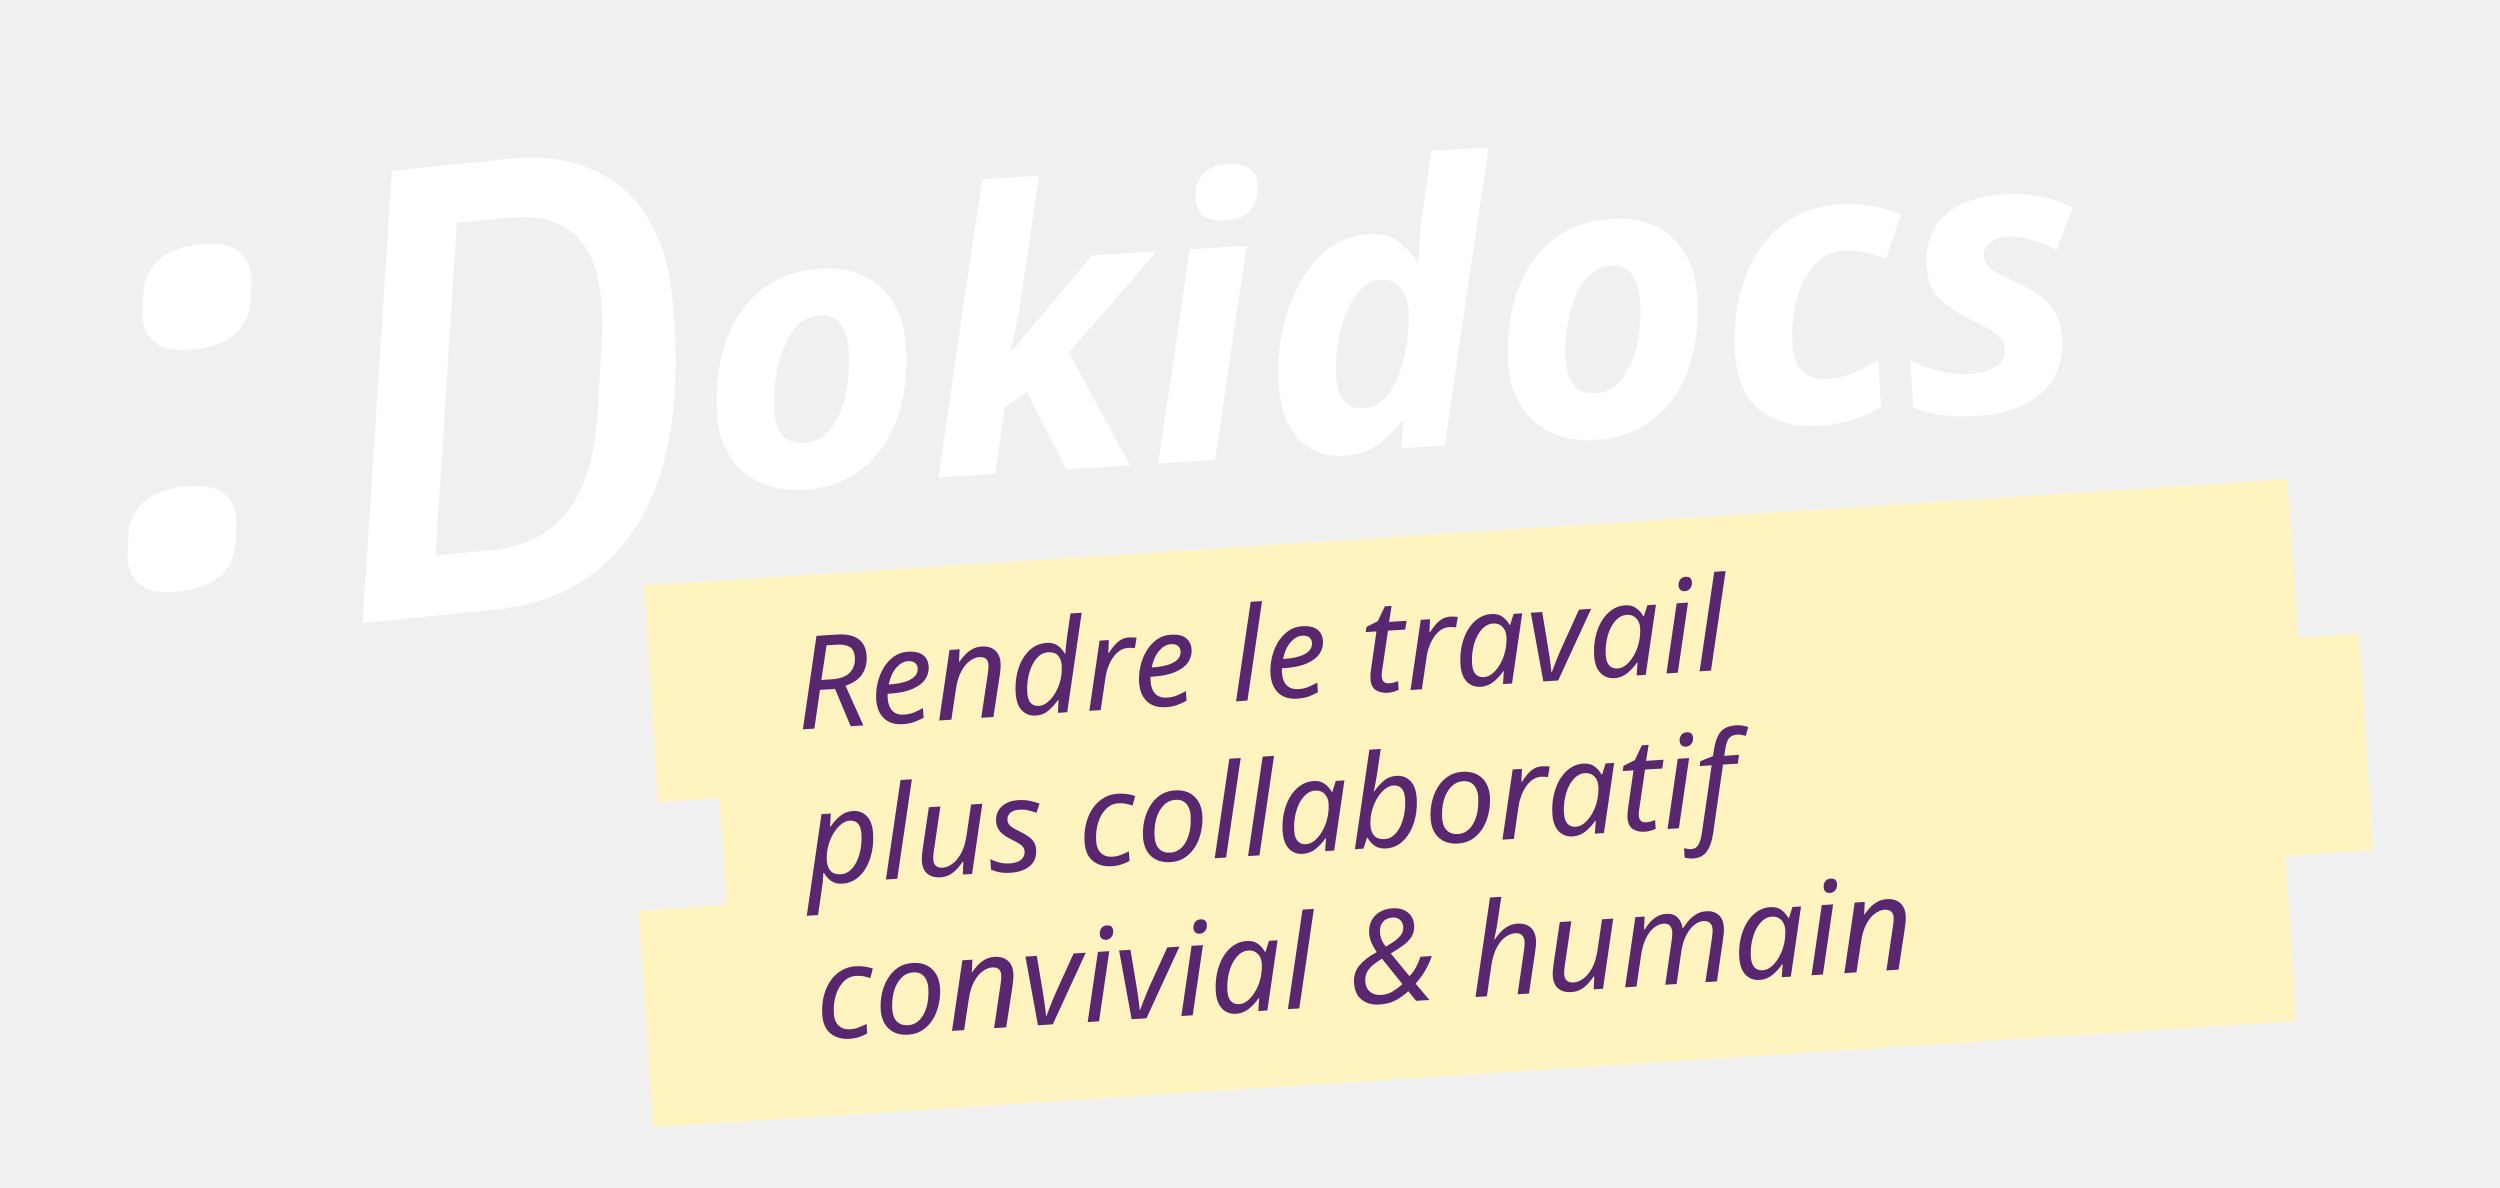
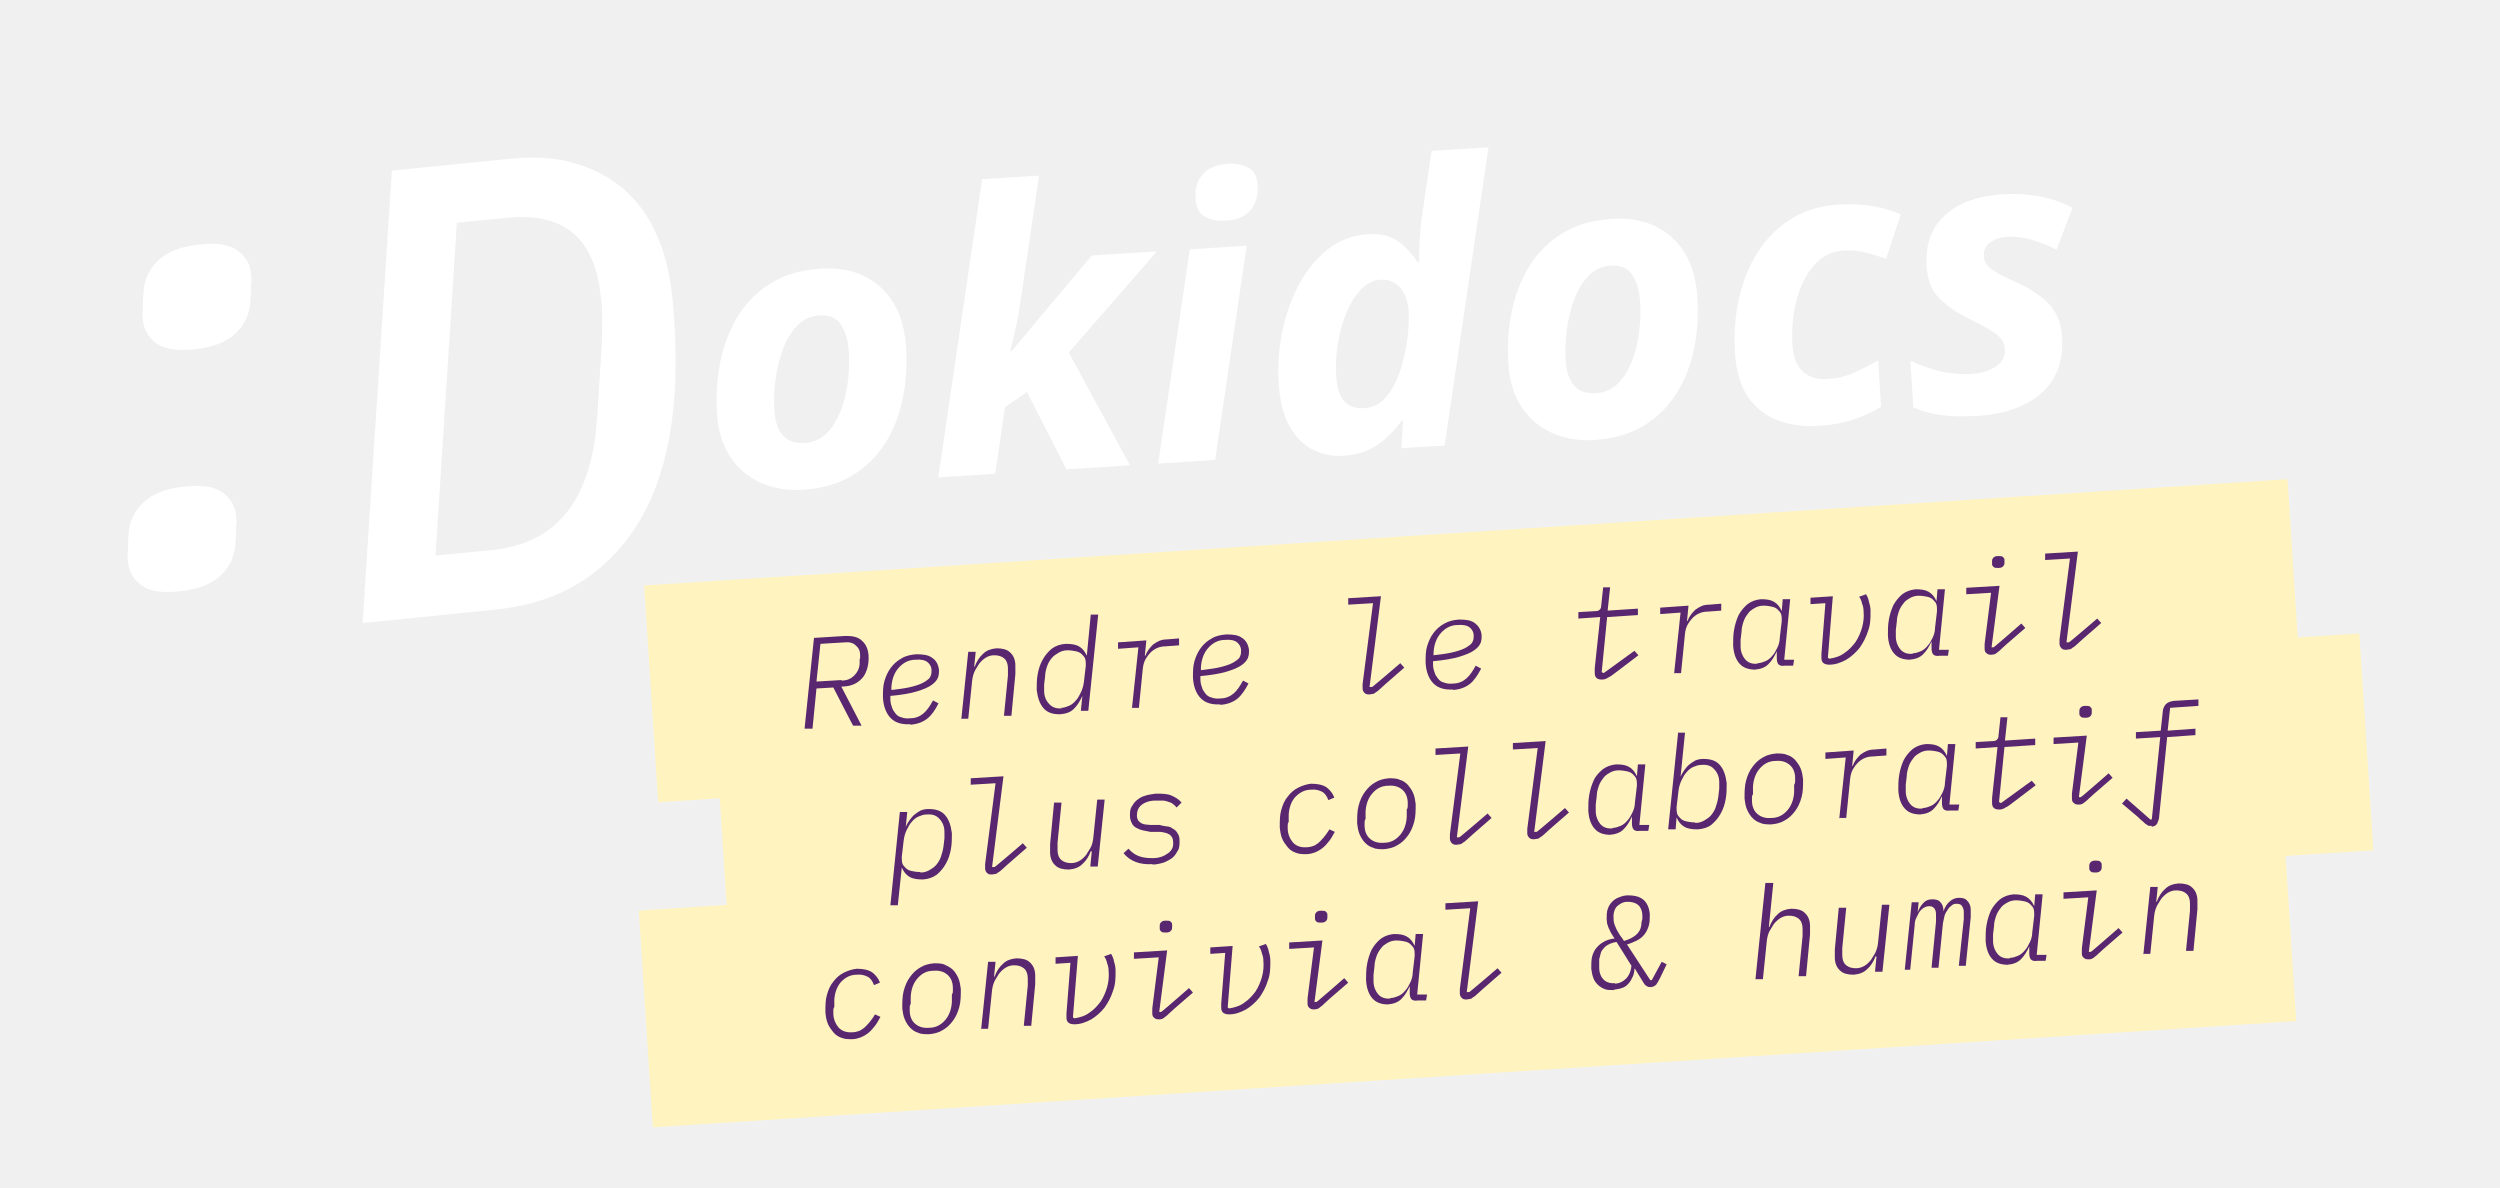
<svg xmlns="http://www.w3.org/2000/svg" id="Calque_1" version="1.1" viewBox="0 0 504 239.5">
  <defs>
    <style>
      .st0 {
        fill: #592670;
-         font-family: IBMPlexMono-LightItalic, 'IBM Plex Mono';
-         font-size: 26.1px;
-         font-weight: 300;
-       }
- 
-       .st0, .st1 {
-         font-style: italic;
      }

      .st1 {
        font-family: IBMPlexMono-SemiBoldItalic, 'IBM Plex Mono';
        font-size: 78.2px;
+         font-style: italic;
        font-weight: 600;
      }

      .st1, .st2 {
        fill: #fff;
      }

      .st3 {
        fill: #fff4c0;
      }
    </style>
  </defs>
  <rect class="st3" x="130.9" y="107.4" width="332" height="43.8" transform="translate(-7.7 19.3) rotate(-3.7)" />
  <rect class="st3" x="145.3" y="138.5" width="332" height="43.8" transform="translate(-9.6 20.3) rotate(-3.7)" />
  <rect class="st3" x="129.8" y="172.9" width="332" height="43.8" transform="translate(-11.9 19.4) rotate(-3.7)" />
-   <g>
-     <path class="st2" d="M36.3,119.2c-3.6.4-6.2,0-7.8-1.2-1.6-1.2-2.5-2.7-2.7-4.7s0-1.4,0-2.2c0-.8,0-1.8.1-3,.1-2.8,1.1-5,3-6.8s4.6-2.8,8.2-3.2,6.2,0,7.8,1.2c1.6,1.2,2.5,2.7,2.7,4.7s0,1.4,0,2.2c0,.8,0,1.8-.1,3-.1,2.8-1.1,5-3,6.8s-4.6,2.8-8.2,3.2ZM39.3,70.4c-3.6.4-6.2,0-7.8-1.2-1.6-1.2-2.5-2.7-2.7-4.7s0-1.4,0-2.2c0-.8,0-1.8.1-3,.1-2.8,1.1-5,3-6.8s4.6-2.8,8.2-3.2,6.2,0,7.8,1.2c1.6,1.2,2.5,2.7,2.7,4.7s0,1.4,0,2.2c0,.8,0,1.8-.1,3-.1,2.8-1.1,5-3,6.8s-4.6,2.8-8.2,3.2Z" />
-     <path class="st2" d="M79,34.4l23.9-2.4c4.8-.5,9.1-.2,12.9.9,3.8,1.1,7.1,2.8,9.9,5.2,2.8,2.4,5,5.4,6.6,9.1,1.7,3.6,2.7,7.8,3.2,12.4,2,19.5-.2,34.6-6.5,45.3-6.4,10.7-16.1,16.7-29.2,18l-26.7,2.7,5.9-91.1ZM99.2,110.9c6.7-.7,11.7-3.3,15.2-7.8,3.5-4.5,5.5-10.9,6-19.2l.9-14.2c.1-1.6.1-3.2.1-5,0-1.8,0-3.5-.3-5-1.2-11.7-7.4-16.9-18.7-15.8l-10.3,1-4.3,67.1,11.3-1.1Z" />
-   </g>
+   <path class="st2" d="M36.3,119.2c-3.6.4-6.2,0-7.8-1.2-1.6-1.2-2.5-2.7-2.7-4.7s0-1.4,0-2.2c0-.8,0-1.8.1-3,.1-2.8,1.1-5,3-6.8s4.6-2.8,8.2-3.2,6.2,0,7.8,1.2c1.6,1.2,2.5,2.7,2.7,4.7s0,1.4,0,2.2c0,.8,0,1.8-.1,3-.1,2.8-1.1,5-3,6.8s-4.6,2.8-8.2,3.2ZM39.3,70.4c-3.6.4-6.2,0-7.8-1.2-1.6-1.2-2.5-2.7-2.7-4.7s0-1.4,0-2.2c0-.8,0-1.8.1-3,.1-2.8,1.1-5,3-6.8s4.6-2.8,8.2-3.2,6.2,0,7.8,1.2c1.6,1.2,2.5,2.7,2.7,4.7s0,1.4,0,2.2c0,.8,0,1.8-.1,3-.1,2.8-1.1,5-3,6.8s-4.6,2.8-8.2,3.2Z" />
+   <path class="st2" d="M79,34.4l23.9-2.4c4.8-.5,9.1-.2,12.9.9,3.8,1.1,7.1,2.8,9.9,5.2,2.8,2.4,5,5.4,6.6,9.1,1.7,3.6,2.7,7.8,3.2,12.4,2,19.5-.2,34.6-6.5,45.3-6.4,10.7-16.1,16.7-29.2,18l-26.7,2.7,5.9-91.1ZM99.2,110.9c6.7-.7,11.7-3.3,15.2-7.8,3.5-4.5,5.5-10.9,6-19.2l.9-14.2c.1-1.6.1-3.2.1-5,0-1.8,0-3.5-.3-5-1.2-11.7-7.4-16.9-18.7-15.8l-10.3,1-4.3,67.1,11.3-1.1Z" />
  <text class="st1" transform="translate(142.1 99.2) rotate(-3.6)">
    <tspan x="0" y="0">okidocs</tspan>
  </text>
-   <text class="st0" transform="translate(160.8 147.1) rotate(-3.7)">
-     <tspan x="0" y="0">Rendre le travail </tspan>
-     <tspan x="0" y="31.3">plus collaboratif</tspan>
-     <tspan x="0" y="62.6">convivial &amp; humain</tspan>
-   </text>
+   <g>
+     <path class="st0" d="M163.7,146.9h-1.5c0,0,1.9-18.3,1.9-18.3l6.4-.4c1.4,0,2.5.2,3.3,1,.8.7,1.2,1.7,1.3,2.9.1,1.8-.3,3.3-1.1,4.4-.9,1.1-2.1,1.8-3.9,1.9h-.5s4.1,7.9,4.1,7.9h-1.7c0,.1-4-7.7-4-7.7l-3.4.2-.8,8.1ZM169.7,137.2c1.1,0,1.9-.4,2.5-1,.6-.6,1-1.3,1.1-2.3v-1c.1-.1.1-.3.1-.4,0-.1,0-.3,0-.5,0-.8-.3-1.4-.9-1.9-.5-.5-1.3-.7-2.2-.6l-4.9.3-.8,7.6,5-.3Z" />
+     <path class="st0" d="M183.5,146c-1.7.1-3-.3-3.9-1.2-.9-.9-1.5-2.3-1.6-4.2,0-1.2,0-2.3.3-3.3.3-1,.7-1.9,1.3-2.7.6-.8,1.3-1.4,2.2-1.9.8-.5,1.8-.7,2.9-.8,1.3,0,2.4.1,3.2.7.8.5,1.3,1.4,1.4,2.5,0,.5,0,.9-.2,1.5-.2.5-.6,1-1.3,1.5-.7.5-1.7.9-3,1.3-1.3.4-3.1.7-5.3.9,0,.1,0,.3,0,.4,0,.1,0,.2,0,.2,0,.6.1,1.1.3,1.6.1.5.4.9.7,1.3.3.4.7.7,1.2.8.5.2,1.1.3,1.9.2,1,0,1.9-.4,2.6-1,.7-.6,1.3-1.5,1.9-2.6l1.1.6c-.7,1.4-1.4,2.4-2.3,3.1-.9.7-2,1.1-3.4,1.2ZM184.6,133c-1.4,0-2.5.6-3.4,1.6-.9,1-1.4,2.3-1.5,4v.5c1.8-.2,3.2-.4,4.3-.7,1.1-.3,1.9-.6,2.5-1,.6-.4,1-.7,1.1-1.1.2-.4.2-.8.2-1.2,0-.6-.3-1.2-.8-1.6-.5-.4-1.3-.6-2.4-.5Z" />
+     <path class="st0" d="M193.8,145l1.4-13.6h1.5c0,0-.3,3-.3,3h.1c.4-1.1,1-2,1.7-2.6.7-.7,1.6-1,2.7-1.1,1.1,0,2.1.2,2.7.8.7.6,1.1,1.5,1.1,2.7,0,.2,0,.5,0,.8,0,.3,0,.6,0,.9l-.8,8.4h-1.5c0,0,.8-8.1.8-8.1,0-.3,0-.6,0-.8,0-.3,0-.5,0-.7,0-.9-.3-1.6-.8-2-.5-.4-1.1-.6-2-.6-1.2,0-2.2.7-3,1.7-.2.3-.5.8-.8,1.3-.3.6-.5,1.2-.6,2l-.8,7.8h-1.5Z" />
+     <path class="st0" d="M218.2,140.3h0c-.5,1.1-1,1.9-1.7,2.6s-1.6,1-2.8,1.1c-1.4,0-2.5-.3-3.3-1.2-.8-.9-1.2-2.1-1.4-3.7,0-1.1,0-2.1.2-3.2.2-1.1.5-2,1-2.9.5-.9,1.1-1.6,1.8-2.2.8-.6,1.7-.9,2.8-1,1.1,0,2,.1,2.7.5.7.4,1.2,1,1.6,1.9h0s.8-8.3.8-8.3h1.5c0,0-2,19.4-2,19.4h-1.5c0,0,.3-3,.3-3ZM213.9,142.7c.6,0,1.1-.2,1.6-.4.5-.2,1-.6,1.4-1.1.4-.4.7-1,1-1.6.3-.6.5-1.3.6-2l.4-3.4c0-.5,0-.9-.1-1.3-.1-.4-.4-.7-.7-1-.3-.3-.7-.5-1.2-.6-.5-.1-1-.2-1.7-.2-.7,0-1.3.2-1.8.5-.5.3-1,.6-1.4,1.1-.4.5-.7,1-.9,1.6-.2.6-.4,1.3-.4,2l-.2,1.7c0,.2,0,.5,0,.7,0,.2,0,.4,0,.6,0,1.1.4,2,1,2.6.6.7,1.4,1,2.6.9Z" />
+     <path class="st0" d="M228.2,142.8l1.3-12.3-4.1.3v-1.3c.1,0,5.7-.4,5.7-.4l-.3,3.1h.1c.2-.5.4-.9.7-1.3.3-.4.6-.7.9-1,.4-.3.8-.5,1.2-.7.5-.2,1-.3,1.6-.3l2.4-.2v1.4c-.1,0-2.7.2-2.7.2-1.3,0-2.3.5-3.1,1.3-.3.3-.6.7-.9,1.2-.3.5-.5,1.1-.6,1.9l-.8,8h-1.5Z" />
+     <path class="st0" d="M246,142c-1.7.1-3-.3-3.9-1.2-.9-.9-1.5-2.3-1.6-4.2,0-1.2,0-2.3.3-3.3.3-1,.7-1.9,1.3-2.7.6-.8,1.3-1.4,2.2-1.9.8-.5,1.8-.7,2.9-.8,1.3,0,2.4.1,3.2.7.8.5,1.3,1.4,1.4,2.5,0,.5,0,.9-.2,1.5-.2.5-.6,1-1.3,1.5-.7.5-1.7.9-3,1.3-1.3.4-3.1.7-5.3.9,0,.1,0,.3,0,.4,0,.1,0,.2,0,.2,0,.6.1,1.1.3,1.6.1.5.4.9.7,1.3.3.4.7.7,1.2.8.5.2,1.1.3,1.9.2,1,0,1.9-.4,2.6-1,.7-.6,1.3-1.5,1.9-2.6l1.1.6c-.7,1.3-1.4,2.4-2.3,3.1-.9.7-2,1.1-3.4,1.2ZM247,129c-1.4,0-2.5.6-3.4,1.6-.9,1-1.4,2.3-1.5,4v.5c1.8-.2,3.2-.4,4.3-.7,1.1-.3,1.9-.6,2.5-1,.6-.4,1-.7,1.1-1.1.2-.4.2-.8.2-1.2,0-.6-.3-1.2-.8-1.6-.5-.4-1.3-.6-2.4-.5Z" />
+     <path class="st0" d="M276.2,140c-.5,0-.8,0-1.1-.3-.2-.2-.4-.5-.4-.9,0-.2,0-.5,0-.9l2.1-16.3-5,.3v-1.3c.1,0,6.6-.4,6.6-.4l-2.3,18.3h.5c0,.1,5.7-4.8,5.7-4.8l.8.9-3.9,3.4c-.4.4-.8.7-1.1,1-.3.3-.6.5-.8.6-.2.2-.4.3-.6.3-.2,0-.4.1-.6.1Z" />
+     <path class="st0" d="M292.9,139c-1.7.1-3-.3-3.9-1.2-.9-.9-1.5-2.3-1.6-4.2,0-1.2,0-2.3.3-3.3.3-1,.7-1.9,1.3-2.7.6-.8,1.3-1.4,2.2-1.9s1.8-.7,2.9-.8c1.3,0,2.4.1,3.2.7s1.3,1.4,1.4,2.5c0,.5,0,.9-.2,1.5-.2.5-.6,1-1.3,1.5-.7.5-1.7.9-3,1.3-1.3.4-3.1.7-5.3.9,0,.1,0,.3,0,.4,0,.1,0,.2,0,.2,0,.6.1,1.1.3,1.6.1.5.4.9.7,1.3.3.4.7.7,1.2.8.5.2,1.1.3,1.9.2,1,0,1.9-.4,2.6-1,.7-.6,1.3-1.5,1.9-2.6l1.1.6c-.7,1.3-1.4,2.4-2.3,3.1-.9.7-2,1.1-3.4,1.2ZM293.9,126c-1.4,0-2.5.6-3.4,1.6-.9,1-1.4,2.3-1.5,4v.5c1.8-.2,3.2-.4,4.3-.7,1.1-.3,1.9-.6,2.5-1,.6-.4,1-.7,1.1-1.1.2-.4.2-.8.2-1.2,0-.6-.3-1.2-.8-1.6-.5-.4-1.3-.6-2.4-.5Z" />
+     <path class="st0" d="M322.9,137c-.9,0-1.4-.4-1.4-1.3,0-.2,0-.6,0-1l1.1-10.3-4.4.3v-1.3c.1,0,3.5-.2,3.5-.2.4,0,.6-.1.8-.3.2-.2.3-.4.3-.8l.4-3.7h1.4c0,0-.5,4.7-.5,4.7l6.1-.4v1.3c-.1,0-6.2.4-6.2.4l-1.1,11.1.4.2,6.2-4.5.8.9-4.2,3.2c-.8.6-1.4,1.1-1.9,1.3-.4.3-.9.4-1.2.4Z" />
+     <path class="st0" d="M337.5,135.8l1.3-12.3-4.1.3v-1.3c.1,0,5.7-.4,5.7-.4l-.3,3.1h.1c.2-.5.4-.9.7-1.3.3-.4.6-.7.9-1,.4-.3.8-.5,1.2-.7s1-.3,1.6-.3l2.4-.2v1.4c-.1,0-2.7.2-2.7.2-1.3,0-2.3.5-3.1,1.3-.3.3-.6.7-.9,1.2-.3.5-.5,1.1-.6,1.9l-.8,8h-1.5Z" />
+     <path class="st0" d="M354,135c-1.4,0-2.5-.3-3.3-1.2-.8-.9-1.2-2.1-1.3-3.7,0-1.1,0-2.1.2-3.2.2-1.1.5-2,.9-2.9.5-.9,1.1-1.6,1.8-2.2.8-.6,1.7-.9,2.7-1,1.1,0,1.9.1,2.6.5.7.4,1.2,1,1.6,1.9h0s.2-2.4.2-2.4h1.5c0,0-1.2,12.2-1.2,12.2h2c0-.1-.2,1.2-.2,1.2h-1.7c-.6.1-1,0-1.3-.3-.2-.3-.3-.7-.3-1.2v-1.4c.1,0,0,0,0,0-.5,1.1-1,1.9-1.7,2.6s-1.6,1-2.8,1.1ZM354.3,133.7c.6,0,1.1-.2,1.6-.4.5-.2,1-.6,1.4-1.1.4-.4.7-1,1-1.6.3-.6.5-1.3.5-2l.4-3.4c0-.5,0-.9-.1-1.3-.1-.4-.4-.7-.7-1-.3-.3-.7-.5-1.2-.6-.5-.1-1-.2-1.7-.2-.7,0-1.3.2-1.8.5-.5.3-1,.6-1.3,1.1-.4.5-.7,1-.9,1.6-.2.6-.4,1.3-.4,2l-.2,1.7c0,.2,0,.5,0,.7,0,.2,0,.4,0,.6,0,1.1.4,2,.9,2.6.6.7,1.4,1,2.5.9Z" />
+     <path class="st0" d="M369.5,120.2l-1,12.4.3.2c1.2-.2,2.2-.5,3.1-1.2.9-.6,1.6-1.4,2.2-2.2.6-.9,1-1.9,1.3-2.9.3-1.1.4-2.2.3-3.2,0-.6-.1-1.1-.3-1.6-.1-.5-.3-1-.6-1.4l1.4-.5c.3.5.5,1,.6,1.6.2.6.3,1.2.3,1.8,0,1.4,0,2.7-.5,4-.4,1.3-1,2.4-1.7,3.4-.8,1-1.7,1.8-2.7,2.4-1.1.6-2.2,1-3.4,1-1,0-1.6-.4-1.6-1.3,0-.1,0-.2,0-.4,0-.1,0-.3,0-.5l.8-10.2-3,.2v-1.3c.1,0,4.6-.3,4.6-.3Z" />
+     <path class="st0" d="M385.2,133c-1.4,0-2.5-.3-3.3-1.2-.8-.9-1.2-2.1-1.3-3.7,0-1.1,0-2.1.2-3.2.2-1.1.5-2,.9-2.9.5-.9,1.1-1.6,1.8-2.2.8-.6,1.7-.9,2.7-1,1.1,0,1.9.1,2.6.5.7.4,1.2,1,1.6,1.9h0s.2-2.4.2-2.4h1.5c0,0-1.2,12.2-1.2,12.2h2c0-.1-.2,1.2-.2,1.2h-1.7c-.6.1-1,0-1.3-.3-.2-.3-.3-.7-.3-1.2v-1.4c.1,0,0,0,0,0-.5,1.1-1,1.9-1.7,2.6s-1.6,1-2.8,1.1ZM385.6,131.7c.6,0,1.1-.2,1.6-.4.5-.2,1-.6,1.4-1.1.4-.4.7-1,1-1.6.3-.6.5-1.3.5-2l.4-3.4c0-.5,0-.9-.1-1.3-.1-.4-.4-.7-.7-1-.3-.3-.7-.5-1.2-.6-.5-.1-1-.2-1.7-.2-.7,0-1.3.2-1.8.5-.5.3-1,.6-1.3,1.1-.4.5-.7,1-.9,1.6-.2.6-.4,1.3-.4,2l-.2,1.7c0,.2,0,.5,0,.7,0,.2,0,.4,0,.6,0,1.1.4,2,.9,2.6.6.7,1.4,1,2.5.9Z" />
+     <path class="st0" d="M401.6,132c-.5,0-.8,0-1.1-.3-.3-.2-.4-.5-.4-.9,0-.1,0-.3,0-.4s0-.3,0-.6l1.3-10.3-5,.3v-1.3c.1,0,6.7-.4,6.7-.4l-1.6,12.4h.4c0,.1,5.6-4.8,5.6-4.8l.8.9-3.7,3.2c-.4.4-.8.7-1.1,1-.3.3-.5.5-.8.7-.2.2-.4.3-.6.4-.2,0-.4.1-.6.1ZM402.9,114.5c-.5,0-.8,0-1-.2-.2-.2-.3-.3-.3-.6,0,0,0-.2,0-.3,0-.1,0-.2,0-.3,0-.3.1-.5.3-.7.2-.2.5-.3.9-.3.5,0,.8,0,1,.2.2.2.3.3.3.6,0,0,0,.2,0,.3,0,.1,0,.2,0,.3,0,.3-.1.5-.3.7-.2.2-.5.3-.9.3Z" />
+     <path class="st0" d="M416.7,131c-.5,0-.8,0-1.1-.3-.2-.2-.4-.5-.4-.9,0-.2,0-.5,0-.9l2.1-16.3-5,.3v-1.3c.1,0,6.6-.4,6.6-.4l-2.3,18.3h.5c0,.1,5.7-4.8,5.7-4.8l.8.9-3.9,3.4c-.4.4-.8.7-1.1,1-.3.3-.6.5-.8.6-.2.2-.4.3-.6.3-.2,0-.4.1-.6.1Z" />
+     <path class="st0" d="M181.4,163.7h1.5c0,0-.3,3-.3,3h0c.2-.5.5-1,.8-1.4s.6-.8,1-1.1c.4-.3.8-.6,1.2-.8.5-.2,1-.3,1.6-.3,1.4,0,2.5.3,3.3,1.2.8.9,1.2,2.1,1.4,3.7,0,1.1,0,2.1-.2,3.2-.2,1.1-.5,2-1,2.9-.5.9-1.1,1.6-1.8,2.2-.8.6-1.7.9-2.8,1-1.1,0-2-.1-2.7-.5-.7-.4-1.2-1-1.6-1.9h0s-.8,7.6-.8,7.6h-1.5c0,0,1.9-18.7,1.9-18.7ZM185.6,175.9c.7,0,1.3-.2,1.8-.5s1-.6,1.4-1.1c.4-.5.7-1,.9-1.6.2-.6.4-1.3.5-2l.2-1.7c0-.2,0-.5,0-.7,0-.2,0-.4,0-.6,0-1.1-.4-2-1-2.6-.6-.7-1.4-1-2.6-.9-.6,0-1.1.2-1.6.4-.5.2-1,.6-1.4,1.1-.4.4-.7,1-1,1.6-.3.6-.5,1.3-.6,2l-.4,3.4c0,.5,0,.9.1,1.3.1.4.4.7.7,1,.3.3.7.5,1.2.6.5.1,1,.2,1.7.2Z" />
+     <path class="st0" d="M200.1,176.3c-.5,0-.8,0-1.1-.3-.2-.2-.4-.5-.4-.9,0-.2,0-.5,0-.9l2.1-16.3-5,.3v-1.3c.1,0,6.6-.4,6.6-.4l-2.3,18.3h.5c0,.1,5.7-4.8,5.7-4.8l.8.9-3.9,3.4c-.4.4-.8.7-1.1,1-.3.3-.6.5-.8.6-.2.2-.4.3-.6.3-.2,0-.4.1-.6.1Z" />
+     <path class="st0" d="M220,171.6h-.1c-.4,1.1-1,2-1.7,2.6-.7.7-1.6,1-2.7,1.1-1.1,0-2.1-.2-2.7-.8-.7-.6-1.1-1.5-1.1-2.7,0-.5,0-1.1,0-1.6l.8-8.4h1.5c0,0-.8,8.1-.8,8.1,0,.3,0,.6,0,.8,0,.3,0,.5,0,.7,0,.9.3,1.6.8,2s1.1.6,2,.6c.6,0,1.2-.2,1.7-.5.5-.3.9-.7,1.3-1.2.2-.3.5-.8.8-1.3.3-.5.5-1.2.6-2l.8-7.8h1.5c0,0-1.4,13.5-1.4,13.5h-1.5c0,0,.3-3,.3-3Z" />
+     <path class="st0" d="M232.4,174.2c-2.6.2-4.6-.6-5.9-2.2l1-.9c.6.7,1.3,1.2,2.1,1.5.8.3,1.7.4,2.8.4,1.3,0,2.3-.4,3.1-1s1.1-1.3,1-2.3c0-.7-.3-1.2-.8-1.5-.5-.3-1.1-.4-1.8-.5h-2c-.5-.1-1-.2-1.5-.3s-.9-.3-1.3-.5c-.4-.2-.7-.5-.9-.9s-.4-.9-.4-1.5c0-.7,0-1.3.3-1.8.3-.5.6-1,1.1-1.4.5-.4,1-.7,1.7-.9.6-.2,1.4-.3,2.1-.4,1.3,0,2.3,0,3.2.4s1.5.8,2,1.4l-1,1c-.2-.2-.3-.4-.6-.6-.2-.2-.5-.4-.9-.5-.3-.1-.8-.3-1.2-.3-.5,0-1,0-1.6,0-1.2,0-2.2.4-2.8.9-.6.5-.9,1.2-.9,2.1,0,.4.1.7.2.9.1.2.3.4.6.6s.5.2.8.3c.3,0,.7.1,1,.1h2c.5.2.9.2,1.4.3.5,0,.9.2,1.3.5.4.2.7.5.9.9.3.4.4.9.4,1.5,0,.7,0,1.4-.3,1.9s-.6,1.1-1.1,1.5c-.5.4-1.1.7-1.8,1-.7.2-1.5.4-2.3.4Z" />
+     <path class="st0" d="M263.4,172.2c-.8,0-1.5,0-2.2-.3-.6-.2-1.2-.6-1.6-1.1-.4-.5-.8-1-1.1-1.7-.3-.7-.4-1.4-.5-2.3,0-1.3,0-2.5.3-3.5.3-1.1.7-2,1.3-2.7.6-.8,1.3-1.4,2.1-1.8s1.7-.7,2.6-.8c1.3,0,2.3.2,3.1.7.8.6,1.3,1.3,1.6,2.1l-1.2.5c-.3-.8-.7-1.4-1.3-1.7-.6-.3-1.3-.5-2.2-.4-1.3,0-2.3.6-3.1,1.4s-1.3,2.1-1.4,3.6v1.5c-.2.3-.2.5-.2.7s0,.4,0,.6c0,1.2.5,2.2,1.1,2.9.7.7,1.6,1,2.8.9.4,0,.8-.1,1.1-.2.4-.1.7-.3,1.1-.6.4-.3.7-.7,1.1-1.1.4-.5.8-1,1.2-1.7l1.1.5c-.4.7-.7,1.3-1.1,1.8-.4.5-.8,1-1.3,1.4-.5.4-1,.7-1.5.9-.5.2-1.2.4-1.8.4Z" />
+     <path class="st0" d="M279,171.2c-.8,0-1.6,0-2.2-.3-.7-.2-1.2-.6-1.6-1s-.8-1-1.1-1.7c-.3-.7-.4-1.4-.5-2.2,0-1.3,0-2.5.3-3.6.3-1.1.7-2,1.3-2.8s1.2-1.4,2.1-1.9c.8-.5,1.7-.7,2.7-.8.8,0,1.6,0,2.2.3.7.2,1.2.6,1.6,1,.4.5.8,1,1.1,1.7.3.7.4,1.4.5,2.2,0,1.3,0,2.5-.3,3.6-.3,1.1-.7,2-1.3,2.8-.6.8-1.2,1.4-2.1,1.9-.8.5-1.7.7-2.7.8ZM279,169.9c1.4,0,2.4-.6,3.2-1.5s1.3-2.1,1.4-3.7v-1.5c.2-.3.2-.5.2-.7,0-.2,0-.4,0-.6,0-1.2-.4-2.1-1.1-2.7-.7-.6-1.6-.9-2.8-.8-1.4,0-2.4.6-3.2,1.5-.8.9-1.3,2.1-1.4,3.7v1.5c-.2.3-.2.5-.2.7,0,.2,0,.4,0,.6,0,1.2.4,2.1,1.1,2.7.7.6,1.6.9,2.8.8Z" />
+     <path class="st0" d="M293.8,170.3c-.5,0-.8,0-1.1-.3-.2-.2-.4-.5-.4-.9,0-.2,0-.5,0-.9l2.1-16.3-5,.3v-1.3c.1,0,6.6-.4,6.6-.4l-2.3,18.3h.5c0,.1,5.7-4.8,5.7-4.8l.8.9-3.9,3.4c-.4.4-.8.7-1.1,1-.3.3-.6.5-.8.6-.2.2-.4.3-.6.3-.2,0-.4.1-.6.1Z" />
+     <path class="st0" d="M309.4,169.2c-.5,0-.8,0-1.1-.3-.2-.2-.4-.5-.4-.9,0-.2,0-.5,0-.9l2.1-16.3-5,.3v-1.3c.1,0,6.6-.4,6.6-.4l-2.3,18.3h.5c0,.1,5.7-4.8,5.7-4.8l.8.9-3.9,3.4c-.4.4-.8.7-1.1,1-.3.3-.6.5-.8.6-.2.2-.4.3-.6.3-.2,0-.4.1-.6.1Z" />
+     <path class="st0" d="M324.8,168.3c-1.4,0-2.5-.3-3.3-1.2-.8-.9-1.2-2.1-1.3-3.7,0-1.1,0-2.1.2-3.2.2-1.1.5-2,.9-2.9s1.1-1.6,1.8-2.2c.8-.6,1.7-.9,2.7-1,1.1,0,1.9.1,2.6.5.7.4,1.2,1,1.6,1.9h0s.2-2.4.2-2.4h1.5c0,0-1.2,12.2-1.2,12.2h2c0-.1-.2,1.2-.2,1.2h-1.7c-.6.1-1,0-1.3-.3-.2-.3-.3-.7-.3-1.2v-1.4c.1,0,0,0,0,0-.5,1.1-1,1.9-1.7,2.6s-1.6,1-2.8,1.1ZM325.1,166.9c.6,0,1.1-.2,1.6-.4.5-.2,1-.6,1.4-1.1.4-.4.7-1,1-1.6.3-.6.5-1.3.5-2l.4-3.4c0-.5,0-.9-.1-1.3-.1-.4-.4-.7-.7-1-.3-.3-.7-.5-1.2-.6-.5-.1-1-.2-1.7-.2-.7,0-1.3.2-1.8.5-.5.3-1,.6-1.3,1.1-.4.5-.7,1-.9,1.6-.2.6-.4,1.3-.4,2l-.2,1.7c0,.2,0,.5,0,.7,0,.2,0,.4,0,.6,0,1.1.4,2,.9,2.6.6.7,1.4,1,2.5.9Z" />
+     <path class="st0" d="M338.2,147.7h1.5c0,0-.9,8.9-.9,8.9h0c.2-.5.5-1,.8-1.4.3-.4.6-.8,1-1.1.4-.3.8-.6,1.2-.8.5-.2,1-.3,1.6-.3,1.4,0,2.5.3,3.3,1.2.8.9,1.2,2.1,1.4,3.7,0,1.1,0,2.1-.2,3.2-.2,1.1-.5,2-1,2.9-.5.9-1.1,1.6-1.8,2.2s-1.7.9-2.8,1c-1.1,0-2-.1-2.7-.5-.7-.4-1.2-1-1.6-1.9h0s-.2,2.4-.2,2.4h-1.5c0,0,2-19.4,2-19.4ZM341.8,165.9c.7,0,1.3-.2,1.8-.5.5-.3,1-.6,1.4-1.1s.7-1,.9-1.6c.2-.6.4-1.3.5-2l.2-1.7c0-.2,0-.5,0-.7,0-.2,0-.4,0-.6,0-1.1-.4-2-1-2.6-.6-.7-1.4-1-2.6-.9-.6,0-1.1.2-1.6.4-.5.2-1,.6-1.4,1.1-.4.4-.7,1-1,1.6-.3.6-.5,1.3-.6,2l-.4,3.4c0,.5,0,.9.1,1.3.1.4.4.7.7,1,.3.3.7.5,1.2.6.5.1,1,.2,1.7.2Z" />
+     <path class="st0" d="M357.1,166.2c-.8,0-1.6,0-2.2-.3-.7-.2-1.2-.6-1.6-1-.4-.4-.8-1-1.1-1.7-.3-.7-.4-1.4-.5-2.2,0-1.3,0-2.5.3-3.6s.7-2,1.3-2.8c.6-.8,1.2-1.4,2.1-1.9.8-.5,1.7-.7,2.7-.8.8,0,1.6,0,2.2.3.7.2,1.2.6,1.6,1,.4.5.8,1,1.1,1.7.3.7.4,1.4.5,2.2,0,1.3,0,2.5-.3,3.6-.3,1.1-.7,2-1.3,2.8-.6.8-1.2,1.4-2.1,1.9-.8.5-1.7.7-2.7.8ZM357.1,164.9c1.4,0,2.4-.6,3.2-1.5s1.3-2.1,1.4-3.7v-1.5c.2-.3.2-.5.2-.7,0-.2,0-.4,0-.6,0-1.2-.4-2.1-1.1-2.7-.7-.6-1.6-.9-2.8-.8-1.4,0-2.4.6-3.2,1.5-.8.9-1.3,2.1-1.4,3.7v1.5c-.2.3-.2.5-.2.7,0,.2,0,.4,0,.6,0,1.2.4,2.1,1.1,2.7.7.6,1.6.9,2.8.8Z" />
+     <path class="st0" d="M370.8,165l1.3-12.3-4.1.3v-1.3c.1,0,5.7-.4,5.7-.4l-.3,3.1h.1c.2-.5.4-.9.7-1.3.3-.4.6-.7.9-1,.4-.3.8-.5,1.2-.7.5-.2,1-.3,1.6-.3l2.4-.2v1.4c-.1,0-2.7.2-2.7.2-1.3,0-2.3.5-3.1,1.3-.3.3-.6.7-.9,1.2-.3.5-.5,1.1-.6,1.9l-.8,8h-1.5Z" />
+     <path class="st0" d="M387.3,164.2c-1.4,0-2.5-.3-3.3-1.2-.8-.9-1.2-2.1-1.3-3.7,0-1.1,0-2.1.2-3.2.2-1.1.5-2,.9-2.9.5-.9,1.1-1.6,1.8-2.2.8-.6,1.7-.9,2.7-1,1.1,0,1.9.1,2.6.5.7.4,1.2,1,1.6,1.9h0s.2-2.4.2-2.4h1.5c0,0-1.2,12.2-1.2,12.2h2c0-.1-.2,1.2-.2,1.2h-1.7c-.6.1-1,0-1.3-.3-.2-.3-.3-.7-.3-1.2v-1.4c.1,0,0,0,0,0-.5,1.1-1,1.9-1.7,2.6s-1.6,1-2.8,1.1ZM387.6,162.9c.6,0,1.1-.2,1.6-.4.5-.2,1-.6,1.4-1.1.4-.4.7-1,1-1.6.3-.6.5-1.3.5-2l.4-3.4c0-.5,0-.9-.1-1.3-.1-.4-.4-.7-.7-1-.3-.3-.7-.5-1.2-.6s-1-.2-1.7-.2c-.7,0-1.3.2-1.8.5-.5.3-1,.6-1.3,1.1-.4.5-.7,1-.9,1.6-.2.6-.4,1.3-.4,2l-.2,1.7c0,.2,0,.5,0,.7,0,.2,0,.4,0,.6,0,1.1.4,2,.9,2.6.6.7,1.4,1,2.5.9Z" />
+     <path class="st0" d="M403,163.2c-.9,0-1.4-.4-1.4-1.3,0-.2,0-.6,0-1l1.1-10.3-4.4.3v-1.3c.1,0,3.5-.2,3.5-.2.4,0,.6-.1.8-.3.2-.2.3-.4.3-.8l.4-3.7h1.4c0,0-.5,4.7-.5,4.7l6.1-.4v1.3c-.1,0-6.2.4-6.2.4l-1.1,11.1.4.2,6.2-4.5.8.9-4.2,3.2c-.8.6-1.4,1.1-1.9,1.3-.4.3-.9.4-1.2.4Z" />
+     <path class="st0" d="M419.2,162.2c-.5,0-.8,0-1.1-.3-.3-.2-.4-.5-.4-.9,0-.1,0-.3,0-.4,0-.1,0-.3,0-.6l1.3-10.3-5,.3v-1.3c.1,0,6.7-.4,6.7-.4l-1.6,12.4h.4c0,.1,5.6-4.8,5.6-4.8l.8.9-3.7,3.2c-.4.4-.8.7-1.1,1-.3.3-.5.5-.8.7-.2.2-.4.3-.6.4s-.4.1-.6.1ZM420.5,144.7c-.5,0-.8,0-1-.2-.2-.2-.3-.3-.3-.6,0,0,0-.2,0-.3,0-.1,0-.2,0-.3,0-.3.1-.5.3-.7.2-.2.5-.3.9-.3.5,0,.8,0,1,.2.2.2.3.3.3.6,0,0,0,.2,0,.3,0,.1,0,.2,0,.3,0,.3-.1.5-.3.7-.2.2-.5.3-.9.3Z" />
+     <path class="st0" d="M433.9,166.5c-.2,0-.4,0-.6,0-.2,0-.4-.2-.6-.3s-.4-.3-.7-.6c-.3-.2-.6-.5-1-.9l-3.2-2.7.9-1,4.8,4.2h.3c0-.1,1.7-16.6,1.7-16.6l-4.9.3v-1.3c.1,0,5-.3,5-.3l.4-3.7c0-.7.3-1.2.6-1.6.4-.4.9-.6,1.6-.7l5-.3v1.3c-.1,0-5.7.4-5.7.4l-.5,4.6,5.6-.4v1.3c-.1,0-5.7.4-5.7.4l-1.6,15.9c0,.6-.2,1-.4,1.5-.2.4-.6.6-1.2.7Z" />
+     <path class="st0" d="M171.8,209.5c-.8,0-1.5,0-2.2-.3-.6-.2-1.2-.6-1.6-1.1-.4-.5-.8-1-1.1-1.7-.3-.7-.4-1.4-.5-2.3,0-1.3,0-2.5.3-3.5.3-1.1.7-2,1.3-2.7.6-.8,1.3-1.4,2.1-1.8.8-.4,1.7-.7,2.6-.8,1.3,0,2.3.2,3.1.7.8.6,1.3,1.3,1.6,2.1l-1.2.5c-.3-.8-.7-1.4-1.3-1.7-.6-.3-1.3-.5-2.2-.4-1.3,0-2.3.6-3.1,1.4-.8.9-1.3,2.1-1.4,3.6v1.5c-.2.3-.2.5-.2.7s0,.4,0,.6c0,1.2.5,2.2,1.1,2.9.7.7,1.6,1,2.8.9.4,0,.8-.1,1.1-.2.4-.1.7-.3,1.1-.6.4-.3.7-.7,1.1-1.1.4-.5.8-1,1.2-1.7l1.1.5c-.4.7-.7,1.3-1.1,1.8-.4.5-.8,1-1.3,1.4-.5.4-1,.7-1.5.9-.5.2-1.2.4-1.8.4Z" />
+     <path class="st0" d="M187.3,208.5c-.8,0-1.6,0-2.2-.3-.7-.2-1.2-.6-1.6-1-.4-.4-.8-1-1.1-1.7s-.4-1.4-.5-2.2c0-1.3,0-2.5.3-3.6.3-1.1.7-2,1.3-2.8s1.2-1.4,2.1-1.9c.8-.5,1.7-.7,2.7-.8.8,0,1.6,0,2.2.3s1.2.6,1.6,1c.4.4.8,1,1.1,1.7.3.7.4,1.4.5,2.2,0,1.3,0,2.5-.3,3.6-.3,1.1-.7,2-1.3,2.8-.6.8-1.2,1.4-2.1,1.9-.8.5-1.7.7-2.7.8ZM187.3,207.2c1.4,0,2.4-.6,3.2-1.5.8-.9,1.3-2.1,1.4-3.7v-1.5c.2-.3.2-.5.2-.7,0-.2,0-.4,0-.6,0-1.2-.4-2.1-1.1-2.7-.7-.6-1.6-.9-2.8-.8-1.4,0-2.4.6-3.2,1.5-.8.9-1.3,2.1-1.4,3.7v1.5c-.2.3-.2.5-.2.7,0,.2,0,.4,0,.6,0,1.2.4,2.1,1.1,2.7.7.6,1.6.9,2.8.8Z" />
+     <path class="st0" d="M197.8,207.5l1.4-13.6h1.5c0,0-.3,3-.3,3h.1c.4-1.1,1-2,1.7-2.6.7-.7,1.6-1,2.7-1.1,1.1,0,2.1.2,2.7.8.7.6,1.1,1.5,1.1,2.7,0,.2,0,.5,0,.8,0,.3,0,.6,0,.9l-.8,8.4h-1.5c0,0,.8-8.1.8-8.1,0-.3,0-.6,0-.8,0-.3,0-.5,0-.7,0-.9-.3-1.6-.8-2-.5-.4-1.1-.6-2-.6-1.2,0-2.2.7-3,1.7-.2.3-.5.8-.8,1.3-.3.6-.5,1.2-.6,2l-.8,7.8h-1.5Z" />
+     <path class="st0" d="M217.3,192.7l-1,12.4.3.2c1.2-.2,2.2-.5,3.1-1.2.9-.6,1.6-1.4,2.2-2.2.6-.9,1-1.9,1.3-2.9.3-1.1.4-2.2.3-3.2,0-.6-.1-1.1-.3-1.6-.1-.5-.3-1-.6-1.4l1.4-.5c.3.5.5,1,.6,1.6.2.6.3,1.2.3,1.8,0,1.4,0,2.7-.5,4-.4,1.3-1,2.4-1.7,3.4-.8,1-1.7,1.8-2.7,2.4-1.1.6-2.2,1-3.4,1-1,0-1.6-.4-1.6-1.3,0-.1,0-.2,0-.4,0-.1,0-.3,0-.5l.8-10.2-3,.2v-1.3c.1,0,4.6-.3,4.6-.3Z" />
+     <path class="st0" d="M233.8,205.5c-.5,0-.8,0-1.1-.3-.3-.2-.4-.5-.4-.9,0-.1,0-.3,0-.4s0-.3,0-.6l1.3-10.3-5,.3v-1.3c.1,0,6.7-.4,6.7-.4l-1.6,12.4h.4c0,.1,5.6-4.8,5.6-4.8l.8.9-3.7,3.2c-.4.4-.8.7-1.1,1-.3.3-.5.5-.8.7-.2.2-.4.3-.6.4s-.4.1-.6.1ZM235.1,188c-.5,0-.8,0-1-.2-.2-.2-.3-.3-.3-.6,0,0,0-.2,0-.3,0-.1,0-.2,0-.3,0-.3.1-.5.3-.7.2-.2.5-.3.9-.3.5,0,.8,0,1,.2.2.2.3.3.3.6,0,0,0,.2,0,.3,0,.1,0,.2,0,.3,0,.3-.1.5-.3.7-.2.2-.5.3-.9.3Z" />
+     <path class="st0" d="M248.5,190.7l-1,12.4.3.2c1.2-.2,2.2-.5,3.1-1.2.9-.6,1.6-1.4,2.2-2.2.6-.9,1-1.9,1.3-2.9.3-1.1.4-2.2.3-3.2,0-.6-.1-1.1-.3-1.6-.1-.5-.3-1-.6-1.4l1.4-.5c.3.5.5,1,.6,1.6.2.6.3,1.2.3,1.8,0,1.4,0,2.7-.5,4-.4,1.3-1,2.4-1.7,3.4-.8,1-1.7,1.8-2.7,2.4-1.1.6-2.2,1-3.4,1-1,0-1.6-.4-1.6-1.3,0-.1,0-.2,0-.4s0-.3,0-.5l.8-10.2-3,.2v-1.3c.1,0,4.6-.3,4.6-.3Z" />
+     <path class="st0" d="M265.1,203.5c-.5,0-.8,0-1.1-.3-.3-.2-.4-.5-.4-.9,0-.1,0-.3,0-.4s0-.3,0-.6l1.3-10.3-5,.3v-1.3c.1,0,6.7-.4,6.7-.4l-1.6,12.4h.4c0,.1,5.6-4.8,5.6-4.8l.8.9-3.7,3.2c-.4.4-.8.7-1.1,1-.3.3-.5.5-.8.7-.2.2-.4.3-.6.4-.2,0-.4.1-.6.1ZM266.4,186c-.5,0-.8,0-1-.2-.2-.2-.3-.3-.3-.6,0,0,0-.2,0-.3s0-.2,0-.3c0-.3.1-.5.3-.7.2-.2.5-.3.9-.3.5,0,.8,0,1,.2.2.2.3.3.3.6,0,0,0,.2,0,.3,0,.1,0,.2,0,.3,0,.3-.1.5-.3.7-.2.2-.5.3-.9.3Z" />
+     <path class="st0" d="M280,202.5c-1.4,0-2.5-.3-3.3-1.2-.8-.9-1.2-2.1-1.3-3.7,0-1.1,0-2.1.2-3.2.2-1.1.5-2,.9-2.9.5-.9,1.1-1.6,1.8-2.2.8-.6,1.7-.9,2.7-1,1.1,0,1.9.1,2.6.5.7.4,1.2,1,1.6,1.9h0s.2-2.4.2-2.4h1.5c0,0-1.2,12.2-1.2,12.2h2c0-.1-.2,1.2-.2,1.2h-1.7c-.6.1-1,0-1.3-.3-.2-.3-.3-.7-.3-1.2v-1.4c.1,0,0,0,0,0-.5,1.1-1,1.9-1.7,2.6-.7.7-1.6,1-2.8,1.1ZM280.3,201.2c.6,0,1.1-.2,1.6-.4.5-.2,1-.6,1.4-1.1.4-.4.7-1,1-1.6.3-.6.5-1.3.5-2l.4-3.4c0-.5,0-.9-.1-1.3-.1-.4-.4-.7-.7-1-.3-.3-.7-.5-1.2-.6-.5-.1-1-.2-1.7-.2-.7,0-1.3.2-1.8.5-.5.3-1,.6-1.3,1.1-.4.5-.7,1-.9,1.6-.2.6-.4,1.3-.4,2l-.2,1.7c0,.2,0,.5,0,.7,0,.2,0,.4,0,.6,0,1.1.4,2,.9,2.6.6.7,1.4,1,2.5.9Z" />
+     <path class="st0" d="M295.8,201.5c-.5,0-.8,0-1.1-.3-.2-.2-.4-.5-.4-.9,0-.2,0-.5,0-.9l2.1-16.3-5,.3v-1.3c.1,0,6.6-.4,6.6-.4l-2.3,18.3h.5c0,.1,5.7-4.8,5.7-4.8l.8.9-3.9,3.4c-.4.4-.8.7-1.1,1-.3.3-.6.5-.8.6-.2.2-.4.3-.6.3-.2,0-.4.1-.6.1Z" />
+     <path class="st0" d="M325.3,199.6c-.7,0-1.3,0-1.8-.2-.5-.2-1-.5-1.4-.9s-.7-.8-.9-1.4c-.2-.5-.3-1.1-.4-1.8,0-.7,0-1.4.1-2.1.1-.7.4-1.3.7-1.8.4-.5.8-1,1.5-1.4.6-.4,1.4-.7,2.4-.8-.3-.4-.5-.8-.7-1.1-.2-.3-.3-.7-.5-1-.1-.3-.2-.6-.3-.9,0-.3-.1-.6-.1-.9,0-.7,0-1.4.2-2,.2-.6.5-1.1.9-1.5.4-.4.8-.7,1.4-.9.5-.2,1.1-.4,1.8-.4,1.2,0,2.2.2,3,.8.8.6,1.3,1.7,1.4,3,0,.9,0,1.6-.2,2.3-.2.7-.5,1.3-.9,1.8s-.9.9-1.5,1.2c-.6.3-1.3.6-2,.8l4.7,7.2h.3s2-3.7,2-3.7l1,.5-1.3,2.7c-.3.6-.6,1.1-.8,1.4-.3.3-.6.4-1,.5-.3,0-.7,0-.9-.2-.3-.1-.5-.4-.8-.9l-1.6-2.6h-.1c0,.8-.2,1.4-.5,1.9-.2.5-.5.9-.9,1.3s-.8.6-1.2.7c-.5.2-.9.2-1.4.3ZM325.5,198.3c.9,0,1.7-.4,2.3-1,.6-.6,1-1.5,1.1-2.6l-3-4.8c-.7.1-1.2.3-1.6.5-.4.2-.8.5-1,.8-.3.3-.5.6-.6,1-.1.4-.2.8-.3,1.2,0,.4,0,.8,0,1,0,.2,0,.5,0,.7,0,1.1.4,1.9.9,2.4.5.5,1.3.8,2.3.7ZM328.1,181.8c-.9,0-1.5.4-2.1.9-.5.5-.8,1.4-.7,2.5,0,.3,0,.6.1.8,0,.3.2.6.3.9.1.3.3.7.5,1,.2.4.5.8.8,1.2l.4.6c1-.3,1.8-.7,2.4-1.2s1-1.2,1.1-2.1c0-.5.1-.8.2-1.1,0-.3,0-.6,0-.7,0-1-.4-1.8-.9-2.2-.5-.4-1.2-.6-2.1-.6Z" />
+     <path class="st0" d="M356,178h1.5c0,0-.9,8.9-.9,8.9h.1c.4-1.1,1-2,1.7-2.6.7-.7,1.6-1,2.7-1.1,1.1,0,2.1.2,2.7.8.7.6,1.1,1.5,1.1,2.7,0,.2,0,.5,0,.8,0,.3,0,.6,0,.9l-.8,8.4h-1.5c0,0,.8-8.1.8-8.1,0-.3,0-.6,0-.8s0-.5,0-.7c0-.9-.3-1.6-.8-2-.5-.4-1.1-.6-2-.6-1.2,0-2.2.7-3,1.7-.2.3-.5.8-.8,1.3-.3.5-.5,1.2-.6,2l-.8,7.8h-1.5c0,0,2-19.4,2-19.4Z" />
+     <path class="st0" d="M378.2,192.8h-.1c-.4,1.1-1,2-1.7,2.6-.7.7-1.6,1-2.7,1.1-1.1,0-2.1-.2-2.7-.8-.7-.6-1.1-1.5-1.1-2.7,0-.5,0-1.1,0-1.6l.8-8.4h1.5c0,0-.8,8.1-.8,8.1,0,.3,0,.6,0,.8,0,.3,0,.5,0,.7,0,.9.3,1.6.8,2s1.1.6,2,.6c.6,0,1.2-.2,1.7-.5.5-.3.9-.7,1.3-1.2.2-.3.5-.8.8-1.3.3-.6.5-1.2.6-2l.8-7.8h1.5c0,0-1.4,13.5-1.4,13.5h-1.5c0,0,.3-3,.3-3Z" />
+     <path class="st0" d="M384,195.5l1.4-13.6h1.4c0,0-.2,2-.2,2h0c.3-.7.6-1.3,1.1-1.8.4-.5,1-.8,1.8-.8.7,0,1.3.1,1.7.6.4.4.6,1,.6,1.8h0c.3-.8.7-1.5,1.2-1.9.5-.5,1.2-.8,1.9-.8.7,0,1.3.1,1.7.6.4.4.7,1,.7,1.8,0,.2,0,.5,0,.7,0,.3,0,.6,0,.8l-1,9.8h-1.4c0,0,1-9.4,1-9.4,0-.3,0-.6,0-.8,0-.3,0-.5,0-.7,0-.5-.2-.9-.4-1.2-.2-.3-.6-.4-1.1-.4-.4,0-.7.1-1,.4-.3.2-.6.5-.8.9-.3.4-.5.8-.6,1.2-.1.4-.2.9-.3,1.4l-.9,9h-1.4c0,0,.9-9.3.9-9.3,0-.3,0-.6,0-.8,0-.3,0-.5,0-.7,0-1.1-.6-1.7-1.5-1.6-.4,0-.8.2-1.1.4-.3.2-.6.5-.8.8-.2.4-.4.8-.6,1.2-.2.4-.3.9-.3,1.4l-.9,9h-1.4Z" />
+     <path class="st0" d="M404.9,194.5c-1.4,0-2.5-.3-3.3-1.2-.8-.9-1.2-2.1-1.3-3.7,0-1.1,0-2.1.2-3.2.2-1.1.5-2,.9-2.9.5-.9,1.1-1.6,1.8-2.2.8-.6,1.7-.9,2.7-1,1.1,0,1.9.1,2.6.5.7.4,1.2,1,1.6,1.9h0s.2-2.4.2-2.4h1.5c0,0-1.2,12.2-1.2,12.2h2c0-.1-.2,1.2-.2,1.2h-1.7c-.6.1-1,0-1.3-.3-.2-.3-.3-.7-.3-1.2v-1.4c.1,0,0,0,0,0-.5,1.1-1,1.9-1.7,2.6s-1.6,1-2.8,1.1ZM405.2,193.1c.6,0,1.1-.2,1.6-.4.5-.2,1-.6,1.4-1.1.4-.4.7-1,1-1.6.3-.6.5-1.3.5-2l.4-3.4c0-.5,0-.9-.1-1.3-.1-.4-.4-.7-.7-1-.3-.3-.7-.5-1.2-.6s-1-.2-1.7-.2c-.7,0-1.3.2-1.8.5-.5.3-1,.6-1.3,1.1-.4.5-.7,1-.9,1.6-.2.6-.4,1.3-.4,2l-.2,1.7c0,.2,0,.5,0,.7,0,.2,0,.4,0,.6,0,1.1.4,2,.9,2.6.6.7,1.4,1,2.5.9Z" />
+     <path class="st0" d="M421.2,193.4c-.5,0-.8,0-1.1-.3-.3-.2-.4-.5-.4-.9,0-.1,0-.3,0-.4,0-.1,0-.3,0-.6l1.3-10.3-5,.3v-1.3c.1,0,6.7-.4,6.7-.4l-1.6,12.4h.4c0,.1,5.6-4.8,5.6-4.8l.8.9-3.7,3.2c-.4.4-.8.7-1.1,1-.3.3-.5.5-.8.7-.2.2-.4.3-.6.4s-.4.1-.6.1ZM422.5,175.9c-.5,0-.8,0-1-.2-.2-.2-.3-.3-.3-.6,0,0,0-.2,0-.3s0-.2,0-.3c0-.3.1-.5.3-.7.2-.2.5-.3.9-.3.5,0,.8,0,1,.2s.3.3.3.6c0,0,0,.2,0,.3,0,.1,0,.2,0,.3,0,.3-.1.5-.3.7-.2.2-.5.3-.9.3Z" />
+     <path class="st0" d="M432.1,192.4l1.4-13.6h1.5c0,0-.3,3-.3,3h.1c.4-1.1,1-2,1.7-2.6.7-.7,1.6-1,2.7-1.1,1.1,0,2.1.2,2.7.8.7.6,1.1,1.5,1.1,2.7,0,.2,0,.5,0,.8,0,.3,0,.6,0,.9l-.8,8.4h-1.5c0,0,.8-8.1.8-8.1,0-.3,0-.6,0-.8s0-.5,0-.7c0-.9-.3-1.6-.8-2-.5-.4-1.1-.6-2-.6-1.2,0-2.2.7-3,1.7-.2.3-.5.8-.8,1.3-.3.6-.5,1.2-.6,2l-.8,7.8h-1.5Z" />
+   </g>
</svg>
